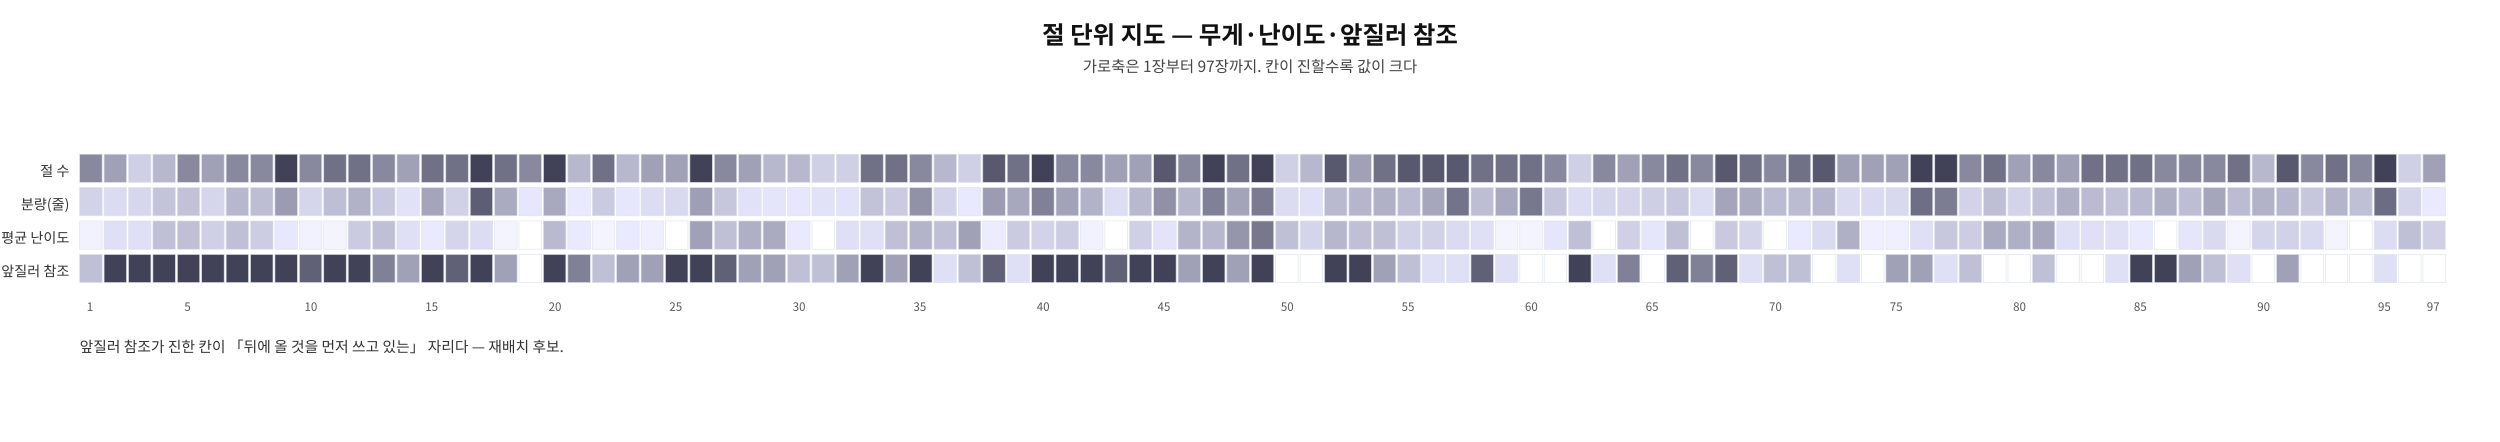
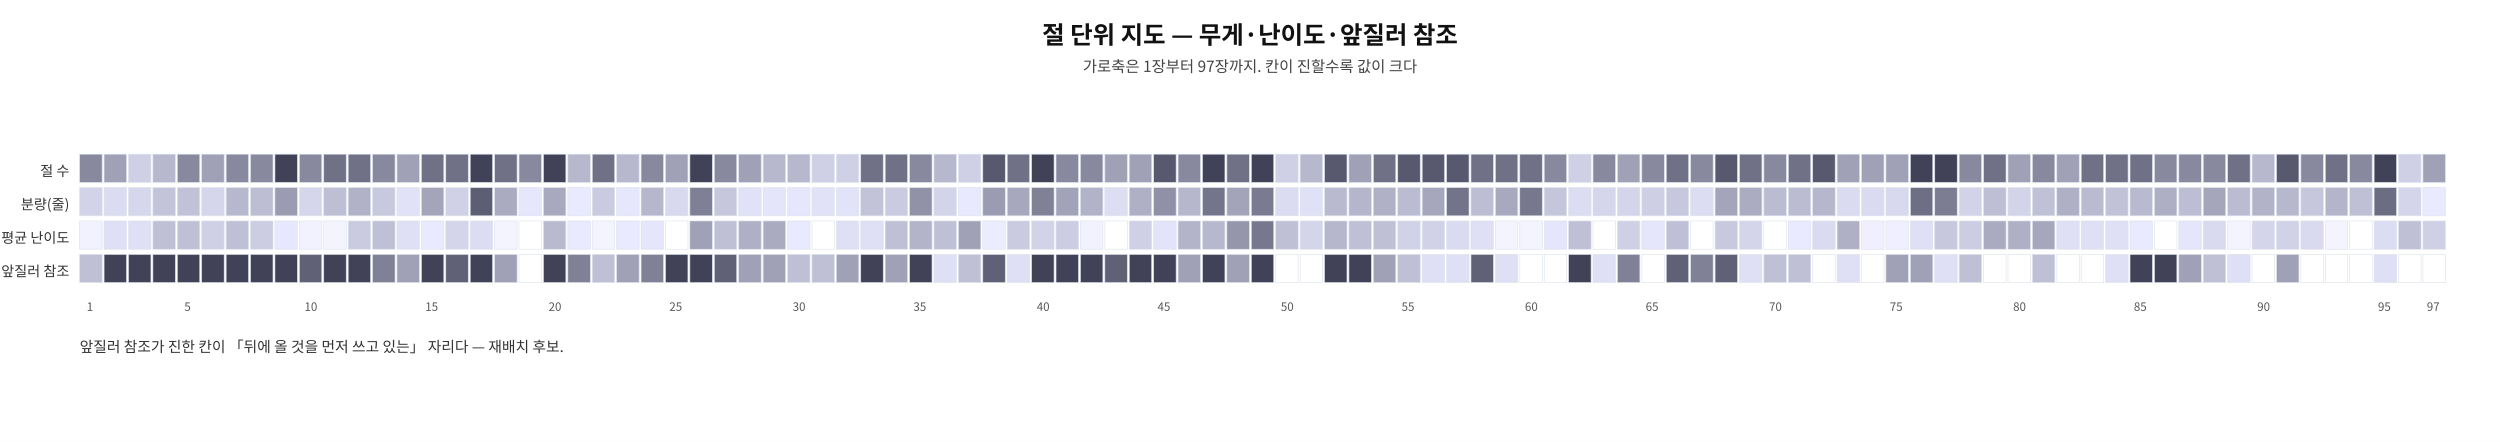
<svg xmlns="http://www.w3.org/2000/svg" viewBox="0 0 1946 344" width="1946" height="344" font-family="Noto Sans CJK KR, Noto Sans, sans-serif">
  <rect width="1946" height="344" fill="#fff" />
  <text x="973.0" y="34" font-size="19" font-weight="bold" text-anchor="middle" fill="#111">절 단위 지도 — 무게·난이도·앞질러 참조</text>
  <text x="973.0" y="56" font-size="12" text-anchor="middle" fill="#444">가로축은 1장부터 97장까지. 칸이 진할수록 값이 크다</text>
  <text x="54" y="137" font-size="11" text-anchor="end" fill="#333">절 수</text>
  <rect x="62" y="120" width="17.5" height="22" fill="rgb(136,136,158)" stroke="#dde3ea" stroke-width="0.5" />
  <rect x="81" y="120" width="17.5" height="22" fill="rgb(160,160,182)" stroke="#dde3ea" stroke-width="0.5" />
  <rect x="100" y="120" width="17.5" height="22" fill="rgb(207,207,229)" stroke="#dde3ea" stroke-width="0.5" />
  <rect x="119" y="120" width="17.5" height="22" fill="rgb(183,183,205)" stroke="#dde3ea" stroke-width="0.5" />
  <rect x="138" y="120" width="17.5" height="22" fill="rgb(136,136,158)" stroke="#dde3ea" stroke-width="0.5" />
  <rect x="157" y="120" width="17.5" height="22" fill="rgb(160,160,182)" stroke="#dde3ea" stroke-width="0.5" />
  <rect x="176" y="120" width="17.5" height="22" fill="rgb(136,136,158)" stroke="#dde3ea" stroke-width="0.5" />
  <rect x="195" y="120" width="17.5" height="22" fill="rgb(136,136,158)" stroke="#dde3ea" stroke-width="0.5" />
  <rect x="214" y="120" width="17.5" height="22" fill="rgb(65,65,87)" stroke="#dde3ea" stroke-width="0.5" />
  <rect x="233" y="120" width="17.5" height="22" fill="rgb(136,136,158)" stroke="#dde3ea" stroke-width="0.5" />
  <rect x="252" y="120" width="17.5" height="22" fill="rgb(112,112,134)" stroke="#dde3ea" stroke-width="0.5" />
  <rect x="271" y="120" width="17.5" height="22" fill="rgb(112,112,134)" stroke="#dde3ea" stroke-width="0.5" />
  <rect x="290" y="120" width="17.5" height="22" fill="rgb(136,136,158)" stroke="#dde3ea" stroke-width="0.5" />
  <rect x="309" y="120" width="17.5" height="22" fill="rgb(160,160,182)" stroke="#dde3ea" stroke-width="0.5" />
  <rect x="328" y="120" width="17.5" height="22" fill="rgb(112,112,134)" stroke="#dde3ea" stroke-width="0.5" />
  <rect x="347" y="120" width="17.5" height="22" fill="rgb(112,112,134)" stroke="#dde3ea" stroke-width="0.5" />
  <rect x="366" y="120" width="17.5" height="22" fill="rgb(65,65,87)" stroke="#dde3ea" stroke-width="0.5" />
  <rect x="385" y="120" width="17.5" height="22" fill="rgb(112,112,134)" stroke="#dde3ea" stroke-width="0.5" />
  <rect x="404" y="120" width="17.5" height="22" fill="rgb(136,136,158)" stroke="#dde3ea" stroke-width="0.5" />
  <rect x="423" y="120" width="17.5" height="22" fill="rgb(65,65,87)" stroke="#dde3ea" stroke-width="0.5" />
  <rect x="442" y="120" width="17.5" height="22" fill="rgb(183,183,205)" stroke="#dde3ea" stroke-width="0.5" />
  <rect x="461" y="120" width="17.5" height="22" fill="rgb(112,112,134)" stroke="#dde3ea" stroke-width="0.5" />
  <rect x="480" y="120" width="17.5" height="22" fill="rgb(183,183,205)" stroke="#dde3ea" stroke-width="0.5" />
-   <rect x="499" y="120" width="17.5" height="22" fill="rgb(160,160,182)" stroke="#dde3ea" stroke-width="0.5" />
+   <rect x="499" y="120" width="17.5" height="22" fill="rgb(136,136,158)" stroke="#dde3ea" stroke-width="0.5" />
  <rect x="518" y="120" width="17.5" height="22" fill="rgb(160,160,182)" stroke="#dde3ea" stroke-width="0.5" />
  <rect x="537" y="120" width="17.5" height="22" fill="rgb(65,65,87)" stroke="#dde3ea" stroke-width="0.5" />
  <rect x="556" y="120" width="17.5" height="22" fill="rgb(136,136,158)" stroke="#dde3ea" stroke-width="0.5" />
  <rect x="575" y="120" width="17.5" height="22" fill="rgb(160,160,182)" stroke="#dde3ea" stroke-width="0.5" />
  <rect x="594" y="120" width="17.5" height="22" fill="rgb(183,183,205)" stroke="#dde3ea" stroke-width="0.5" />
  <rect x="613" y="120" width="17.5" height="22" fill="rgb(183,183,205)" stroke="#dde3ea" stroke-width="0.5" />
  <rect x="632" y="120" width="17.5" height="22" fill="rgb(207,207,229)" stroke="#dde3ea" stroke-width="0.5" />
  <rect x="651" y="120" width="17.5" height="22" fill="rgb(207,207,229)" stroke="#dde3ea" stroke-width="0.5" />
  <rect x="670" y="120" width="17.5" height="22" fill="rgb(112,112,134)" stroke="#dde3ea" stroke-width="0.5" />
  <rect x="689" y="120" width="17.5" height="22" fill="rgb(112,112,134)" stroke="#dde3ea" stroke-width="0.5" />
  <rect x="708" y="120" width="17.5" height="22" fill="rgb(136,136,158)" stroke="#dde3ea" stroke-width="0.5" />
  <rect x="727" y="120" width="17.5" height="22" fill="rgb(183,183,205)" stroke="#dde3ea" stroke-width="0.5" />
  <rect x="746" y="120" width="17.5" height="22" fill="rgb(207,207,229)" stroke="#dde3ea" stroke-width="0.5" />
  <rect x="765" y="120" width="17.5" height="22" fill="rgb(88,88,110)" stroke="#dde3ea" stroke-width="0.5" />
  <rect x="784" y="120" width="17.5" height="22" fill="rgb(112,112,134)" stroke="#dde3ea" stroke-width="0.5" />
  <rect x="803" y="120" width="17.5" height="22" fill="rgb(65,65,87)" stroke="#dde3ea" stroke-width="0.5" />
  <rect x="822" y="120" width="17.5" height="22" fill="rgb(136,136,158)" stroke="#dde3ea" stroke-width="0.5" />
  <rect x="841" y="120" width="17.5" height="22" fill="rgb(136,136,158)" stroke="#dde3ea" stroke-width="0.5" />
  <rect x="860" y="120" width="17.5" height="22" fill="rgb(160,160,182)" stroke="#dde3ea" stroke-width="0.5" />
  <rect x="879" y="120" width="17.5" height="22" fill="rgb(160,160,182)" stroke="#dde3ea" stroke-width="0.5" />
  <rect x="898" y="120" width="17.5" height="22" fill="rgb(88,88,110)" stroke="#dde3ea" stroke-width="0.5" />
  <rect x="917" y="120" width="17.5" height="22" fill="rgb(136,136,158)" stroke="#dde3ea" stroke-width="0.5" />
  <rect x="936" y="120" width="17.5" height="22" fill="rgb(65,65,87)" stroke="#dde3ea" stroke-width="0.5" />
  <rect x="955" y="120" width="17.5" height="22" fill="rgb(112,112,134)" stroke="#dde3ea" stroke-width="0.5" />
  <rect x="974" y="120" width="17.5" height="22" fill="rgb(65,65,87)" stroke="#dde3ea" stroke-width="0.5" />
  <rect x="993" y="120" width="17.5" height="22" fill="rgb(207,207,229)" stroke="#dde3ea" stroke-width="0.5" />
  <rect x="1012" y="120" width="17.5" height="22" fill="rgb(183,183,205)" stroke="#dde3ea" stroke-width="0.5" />
  <rect x="1031" y="120" width="17.5" height="22" fill="rgb(88,88,110)" stroke="#dde3ea" stroke-width="0.5" />
  <rect x="1050" y="120" width="17.5" height="22" fill="rgb(160,160,182)" stroke="#dde3ea" stroke-width="0.5" />
  <rect x="1069" y="120" width="17.5" height="22" fill="rgb(112,112,134)" stroke="#dde3ea" stroke-width="0.5" />
  <rect x="1088" y="120" width="17.5" height="22" fill="rgb(88,88,110)" stroke="#dde3ea" stroke-width="0.5" />
  <rect x="1107" y="120" width="17.5" height="22" fill="rgb(88,88,110)" stroke="#dde3ea" stroke-width="0.5" />
  <rect x="1126" y="120" width="17.5" height="22" fill="rgb(88,88,110)" stroke="#dde3ea" stroke-width="0.5" />
  <rect x="1145" y="120" width="17.5" height="22" fill="rgb(112,112,134)" stroke="#dde3ea" stroke-width="0.5" />
  <rect x="1164" y="120" width="17.5" height="22" fill="rgb(112,112,134)" stroke="#dde3ea" stroke-width="0.5" />
  <rect x="1183" y="120" width="17.5" height="22" fill="rgb(112,112,134)" stroke="#dde3ea" stroke-width="0.5" />
  <rect x="1202" y="120" width="17.5" height="22" fill="rgb(136,136,158)" stroke="#dde3ea" stroke-width="0.5" />
  <rect x="1221" y="120" width="17.5" height="22" fill="rgb(207,207,229)" stroke="#dde3ea" stroke-width="0.5" />
  <rect x="1240" y="120" width="17.5" height="22" fill="rgb(136,136,158)" stroke="#dde3ea" stroke-width="0.5" />
  <rect x="1259" y="120" width="17.5" height="22" fill="rgb(160,160,182)" stroke="#dde3ea" stroke-width="0.5" />
  <rect x="1278" y="120" width="17.5" height="22" fill="rgb(136,136,158)" stroke="#dde3ea" stroke-width="0.5" />
  <rect x="1297" y="120" width="17.5" height="22" fill="rgb(112,112,134)" stroke="#dde3ea" stroke-width="0.5" />
  <rect x="1316" y="120" width="17.5" height="22" fill="rgb(136,136,158)" stroke="#dde3ea" stroke-width="0.5" />
  <rect x="1335" y="120" width="17.5" height="22" fill="rgb(88,88,110)" stroke="#dde3ea" stroke-width="0.5" />
  <rect x="1354" y="120" width="17.5" height="22" fill="rgb(112,112,134)" stroke="#dde3ea" stroke-width="0.5" />
  <rect x="1373" y="120" width="17.5" height="22" fill="rgb(136,136,158)" stroke="#dde3ea" stroke-width="0.5" />
  <rect x="1392" y="120" width="17.5" height="22" fill="rgb(112,112,134)" stroke="#dde3ea" stroke-width="0.5" />
  <rect x="1411" y="120" width="17.5" height="22" fill="rgb(88,88,110)" stroke="#dde3ea" stroke-width="0.5" />
  <rect x="1430" y="120" width="17.5" height="22" fill="rgb(160,160,182)" stroke="#dde3ea" stroke-width="0.5" />
  <rect x="1449" y="120" width="17.5" height="22" fill="rgb(160,160,182)" stroke="#dde3ea" stroke-width="0.5" />
  <rect x="1468" y="120" width="17.5" height="22" fill="rgb(160,160,182)" stroke="#dde3ea" stroke-width="0.5" />
  <rect x="1487" y="120" width="17.5" height="22" fill="rgb(65,65,87)" stroke="#dde3ea" stroke-width="0.5" />
  <rect x="1506" y="120" width="17.5" height="22" fill="rgb(65,65,87)" stroke="#dde3ea" stroke-width="0.5" />
  <rect x="1525" y="120" width="17.5" height="22" fill="rgb(136,136,158)" stroke="#dde3ea" stroke-width="0.5" />
  <rect x="1544" y="120" width="17.5" height="22" fill="rgb(112,112,134)" stroke="#dde3ea" stroke-width="0.5" />
  <rect x="1563" y="120" width="17.5" height="22" fill="rgb(160,160,182)" stroke="#dde3ea" stroke-width="0.5" />
  <rect x="1582" y="120" width="17.5" height="22" fill="rgb(136,136,158)" stroke="#dde3ea" stroke-width="0.5" />
  <rect x="1601" y="120" width="17.5" height="22" fill="rgb(160,160,182)" stroke="#dde3ea" stroke-width="0.5" />
  <rect x="1620" y="120" width="17.5" height="22" fill="rgb(112,112,134)" stroke="#dde3ea" stroke-width="0.5" />
  <rect x="1639" y="120" width="17.5" height="22" fill="rgb(112,112,134)" stroke="#dde3ea" stroke-width="0.5" />
  <rect x="1658" y="120" width="17.5" height="22" fill="rgb(112,112,134)" stroke="#dde3ea" stroke-width="0.5" />
  <rect x="1677" y="120" width="17.5" height="22" fill="rgb(136,136,158)" stroke="#dde3ea" stroke-width="0.5" />
  <rect x="1696" y="120" width="17.5" height="22" fill="rgb(136,136,158)" stroke="#dde3ea" stroke-width="0.5" />
  <rect x="1715" y="120" width="17.5" height="22" fill="rgb(136,136,158)" stroke="#dde3ea" stroke-width="0.5" />
  <rect x="1734" y="120" width="17.5" height="22" fill="rgb(112,112,134)" stroke="#dde3ea" stroke-width="0.5" />
  <rect x="1753" y="120" width="17.5" height="22" fill="rgb(183,183,205)" stroke="#dde3ea" stroke-width="0.5" />
  <rect x="1772" y="120" width="17.5" height="22" fill="rgb(88,88,110)" stroke="#dde3ea" stroke-width="0.5" />
  <rect x="1791" y="120" width="17.5" height="22" fill="rgb(136,136,158)" stroke="#dde3ea" stroke-width="0.5" />
  <rect x="1810" y="120" width="17.5" height="22" fill="rgb(112,112,134)" stroke="#dde3ea" stroke-width="0.5" />
  <rect x="1829" y="120" width="17.5" height="22" fill="rgb(136,136,158)" stroke="#dde3ea" stroke-width="0.5" />
  <rect x="1848" y="120" width="17.5" height="22" fill="rgb(65,65,87)" stroke="#dde3ea" stroke-width="0.5" />
  <rect x="1867" y="120" width="17.5" height="22" fill="rgb(207,207,229)" stroke="#dde3ea" stroke-width="0.5" />
  <rect x="1886" y="120" width="17.5" height="22" fill="rgb(160,160,182)" stroke="#dde3ea" stroke-width="0.5" />
  <text x="54" y="163" font-size="11" text-anchor="end" fill="#333">분량(줄)</text>
  <rect x="62" y="146" width="17.5" height="22" fill="rgb(210,210,232)" stroke="#dde3ea" stroke-width="0.5" />
  <rect x="81" y="146" width="17.5" height="22" fill="rgb(219,219,241)" stroke="#dde3ea" stroke-width="0.5" />
  <rect x="100" y="146" width="17.5" height="22" fill="rgb(214,214,236)" stroke="#dde3ea" stroke-width="0.5" />
  <rect x="119" y="146" width="17.5" height="22" fill="rgb(195,195,217)" stroke="#dde3ea" stroke-width="0.5" />
  <rect x="138" y="146" width="17.5" height="22" fill="rgb(193,193,215)" stroke="#dde3ea" stroke-width="0.5" />
  <rect x="157" y="146" width="17.5" height="22" fill="rgb(213,213,235)" stroke="#dde3ea" stroke-width="0.5" />
  <rect x="176" y="146" width="17.5" height="22" fill="rgb(183,183,205)" stroke="#dde3ea" stroke-width="0.5" />
  <rect x="195" y="146" width="17.5" height="22" fill="rgb(189,189,211)" stroke="#dde3ea" stroke-width="0.5" />
  <rect x="214" y="146" width="17.5" height="22" fill="rgb(155,155,177)" stroke="#dde3ea" stroke-width="0.5" />
  <rect x="233" y="146" width="17.5" height="22" fill="rgb(213,213,235)" stroke="#dde3ea" stroke-width="0.5" />
  <rect x="252" y="146" width="17.5" height="22" fill="rgb(190,190,212)" stroke="#dde3ea" stroke-width="0.5" />
  <rect x="271" y="146" width="17.5" height="22" fill="rgb(177,177,199)" stroke="#dde3ea" stroke-width="0.5" />
  <rect x="290" y="146" width="17.5" height="22" fill="rgb(200,200,222)" stroke="#dde3ea" stroke-width="0.5" />
  <rect x="309" y="146" width="17.5" height="22" fill="rgb(225,225,247)" stroke="#dde3ea" stroke-width="0.5" />
  <rect x="328" y="146" width="17.5" height="22" fill="rgb(164,164,186)" stroke="#dde3ea" stroke-width="0.5" />
  <rect x="347" y="146" width="17.5" height="22" fill="rgb(208,208,230)" stroke="#dde3ea" stroke-width="0.5" />
  <rect x="366" y="146" width="17.5" height="22" fill="rgb(93,93,115)" stroke="#dde3ea" stroke-width="0.5" />
  <rect x="385" y="146" width="17.5" height="22" fill="rgb(170,170,192)" stroke="#dde3ea" stroke-width="0.5" />
  <rect x="404" y="146" width="17.5" height="22" fill="rgb(230,230,252)" stroke="#dde3ea" stroke-width="0.5" />
  <rect x="423" y="146" width="17.5" height="22" fill="rgb(168,168,190)" stroke="#dde3ea" stroke-width="0.5" />
  <rect x="442" y="146" width="17.5" height="22" fill="rgb(233,233,255)" stroke="#dde3ea" stroke-width="0.5" />
  <rect x="461" y="146" width="17.5" height="22" fill="rgb(202,202,224)" stroke="#dde3ea" stroke-width="0.5" />
  <rect x="480" y="146" width="17.5" height="22" fill="rgb(230,230,252)" stroke="#dde3ea" stroke-width="0.5" />
-   <rect x="499" y="146" width="17.5" height="22" fill="rgb(220,220,242)" stroke="#dde3ea" stroke-width="0.5" />
+   <rect x="499" y="146" width="17.5" height="22" fill="rgb(182,182,204)" stroke="#dde3ea" stroke-width="0.5" />
  <rect x="518" y="146" width="17.5" height="22" fill="rgb(216,216,238)" stroke="#dde3ea" stroke-width="0.5" />
-   <rect x="537" y="146" width="17.5" height="22" fill="rgb(158,158,180)" stroke="#dde3ea" stroke-width="0.5" />
+   <rect x="537" y="146" width="17.5" height="22" fill="rgb(127,127,149)" stroke="#dde3ea" stroke-width="0.5" />
  <rect x="556" y="146" width="17.5" height="22" fill="rgb(198,198,220)" stroke="#dde3ea" stroke-width="0.5" />
  <rect x="575" y="146" width="17.5" height="22" fill="rgb(225,225,247)" stroke="#dde3ea" stroke-width="0.5" />
  <rect x="594" y="146" width="17.5" height="22" fill="rgb(228,228,250)" stroke="#dde3ea" stroke-width="0.5" />
  <rect x="613" y="146" width="17.5" height="22" fill="rgb(230,230,252)" stroke="#dde3ea" stroke-width="0.5" />
  <rect x="632" y="146" width="17.5" height="22" fill="rgb(225,225,247)" stroke="#dde3ea" stroke-width="0.5" />
  <rect x="651" y="146" width="17.5" height="22" fill="rgb(226,226,248)" stroke="#dde3ea" stroke-width="0.5" />
  <rect x="670" y="146" width="17.5" height="22" fill="rgb(194,194,216)" stroke="#dde3ea" stroke-width="0.5" />
  <rect x="689" y="146" width="17.5" height="22" fill="rgb(202,202,224)" stroke="#dde3ea" stroke-width="0.5" />
  <rect x="708" y="146" width="17.5" height="22" fill="rgb(145,145,167)" stroke="#dde3ea" stroke-width="0.5" />
  <rect x="727" y="146" width="17.5" height="22" fill="rgb(211,211,233)" stroke="#dde3ea" stroke-width="0.5" />
  <rect x="746" y="146" width="17.5" height="22" fill="rgb(232,232,254)" stroke="#dde3ea" stroke-width="0.5" />
  <rect x="765" y="146" width="17.5" height="22" fill="rgb(155,155,177)" stroke="#dde3ea" stroke-width="0.5" />
  <rect x="784" y="146" width="17.5" height="22" fill="rgb(167,167,189)" stroke="#dde3ea" stroke-width="0.5" />
  <rect x="803" y="146" width="17.5" height="22" fill="rgb(128,128,150)" stroke="#dde3ea" stroke-width="0.5" />
  <rect x="822" y="146" width="17.5" height="22" fill="rgb(162,162,184)" stroke="#dde3ea" stroke-width="0.5" />
  <rect x="841" y="146" width="17.5" height="22" fill="rgb(178,178,200)" stroke="#dde3ea" stroke-width="0.5" />
  <rect x="860" y="146" width="17.5" height="22" fill="rgb(221,221,243)" stroke="#dde3ea" stroke-width="0.5" />
-   <rect x="879" y="146" width="17.5" height="22" fill="rgb(184,184,206)" stroke="#dde3ea" stroke-width="0.5" />
+   <rect x="879" y="146" width="17.5" height="22" fill="rgb(175,175,197)" stroke="#dde3ea" stroke-width="0.5" />
  <rect x="898" y="146" width="17.5" height="22" fill="rgb(144,144,166)" stroke="#dde3ea" stroke-width="0.5" />
  <rect x="917" y="146" width="17.5" height="22" fill="rgb(182,182,204)" stroke="#dde3ea" stroke-width="0.5" />
-   <rect x="936" y="146" width="17.5" height="22" fill="rgb(128,128,150)" stroke="#dde3ea" stroke-width="0.5" />
+   <rect x="936" y="146" width="17.5" height="22" fill="rgb(116,116,138)" stroke="#dde3ea" stroke-width="0.5" />
  <rect x="955" y="146" width="17.5" height="22" fill="rgb(163,163,185)" stroke="#dde3ea" stroke-width="0.5" />
  <rect x="974" y="146" width="17.5" height="22" fill="rgb(122,122,144)" stroke="#dde3ea" stroke-width="0.5" />
  <rect x="993" y="146" width="17.5" height="22" fill="rgb(219,219,241)" stroke="#dde3ea" stroke-width="0.5" />
  <rect x="1012" y="146" width="17.5" height="22" fill="rgb(224,224,246)" stroke="#dde3ea" stroke-width="0.5" />
  <rect x="1031" y="146" width="17.5" height="22" fill="rgb(185,185,207)" stroke="#dde3ea" stroke-width="0.5" />
  <rect x="1050" y="146" width="17.5" height="22" fill="rgb(181,181,203)" stroke="#dde3ea" stroke-width="0.5" />
  <rect x="1069" y="146" width="17.5" height="22" fill="rgb(176,176,198)" stroke="#dde3ea" stroke-width="0.5" />
  <rect x="1088" y="146" width="17.5" height="22" fill="rgb(187,187,209)" stroke="#dde3ea" stroke-width="0.5" />
  <rect x="1107" y="146" width="17.5" height="22" fill="rgb(166,166,188)" stroke="#dde3ea" stroke-width="0.5" />
  <rect x="1126" y="146" width="17.5" height="22" fill="rgb(115,115,137)" stroke="#dde3ea" stroke-width="0.5" />
  <rect x="1145" y="146" width="17.5" height="22" fill="rgb(189,189,211)" stroke="#dde3ea" stroke-width="0.5" />
  <rect x="1164" y="146" width="17.5" height="22" fill="rgb(168,168,190)" stroke="#dde3ea" stroke-width="0.5" />
  <rect x="1183" y="146" width="17.5" height="22" fill="rgb(119,119,141)" stroke="#dde3ea" stroke-width="0.5" />
  <rect x="1202" y="146" width="17.5" height="22" fill="rgb(197,197,219)" stroke="#dde3ea" stroke-width="0.5" />
  <rect x="1221" y="146" width="17.5" height="22" fill="rgb(220,220,242)" stroke="#dde3ea" stroke-width="0.5" />
  <rect x="1240" y="146" width="17.5" height="22" fill="rgb(213,213,235)" stroke="#dde3ea" stroke-width="0.5" />
  <rect x="1259" y="146" width="17.5" height="22" fill="rgb(212,212,234)" stroke="#dde3ea" stroke-width="0.5" />
  <rect x="1278" y="146" width="17.5" height="22" fill="rgb(206,206,228)" stroke="#dde3ea" stroke-width="0.5" />
  <rect x="1297" y="146" width="17.5" height="22" fill="rgb(199,199,221)" stroke="#dde3ea" stroke-width="0.5" />
  <rect x="1316" y="146" width="17.5" height="22" fill="rgb(220,220,242)" stroke="#dde3ea" stroke-width="0.5" />
  <rect x="1335" y="146" width="17.5" height="22" fill="rgb(164,164,186)" stroke="#dde3ea" stroke-width="0.5" />
  <rect x="1354" y="146" width="17.5" height="22" fill="rgb(171,171,193)" stroke="#dde3ea" stroke-width="0.5" />
  <rect x="1373" y="146" width="17.5" height="22" fill="rgb(187,187,209)" stroke="#dde3ea" stroke-width="0.5" />
  <rect x="1392" y="146" width="17.5" height="22" fill="rgb(187,187,209)" stroke="#dde3ea" stroke-width="0.5" />
  <rect x="1411" y="146" width="17.5" height="22" fill="rgb(182,182,204)" stroke="#dde3ea" stroke-width="0.5" />
  <rect x="1430" y="146" width="17.5" height="22" fill="rgb(218,218,240)" stroke="#dde3ea" stroke-width="0.5" />
  <rect x="1449" y="146" width="17.5" height="22" fill="rgb(218,218,240)" stroke="#dde3ea" stroke-width="0.5" />
  <rect x="1468" y="146" width="17.5" height="22" fill="rgb(216,216,238)" stroke="#dde3ea" stroke-width="0.5" />
  <rect x="1487" y="146" width="17.5" height="22" fill="rgb(110,110,132)" stroke="#dde3ea" stroke-width="0.5" />
  <rect x="1506" y="146" width="17.5" height="22" fill="rgb(124,124,146)" stroke="#dde3ea" stroke-width="0.5" />
  <rect x="1525" y="146" width="17.5" height="22" fill="rgb(210,210,232)" stroke="#dde3ea" stroke-width="0.5" />
  <rect x="1544" y="146" width="17.5" height="22" fill="rgb(190,190,212)" stroke="#dde3ea" stroke-width="0.5" />
  <rect x="1563" y="146" width="17.5" height="22" fill="rgb(211,211,233)" stroke="#dde3ea" stroke-width="0.5" />
  <rect x="1582" y="146" width="17.5" height="22" fill="rgb(192,192,214)" stroke="#dde3ea" stroke-width="0.5" />
  <rect x="1601" y="146" width="17.5" height="22" fill="rgb(175,175,197)" stroke="#dde3ea" stroke-width="0.5" />
  <rect x="1620" y="146" width="17.5" height="22" fill="rgb(186,186,208)" stroke="#dde3ea" stroke-width="0.5" />
  <rect x="1639" y="146" width="17.5" height="22" fill="rgb(193,193,215)" stroke="#dde3ea" stroke-width="0.5" />
  <rect x="1658" y="146" width="17.5" height="22" fill="rgb(185,185,207)" stroke="#dde3ea" stroke-width="0.5" />
  <rect x="1677" y="146" width="17.5" height="22" fill="rgb(174,174,196)" stroke="#dde3ea" stroke-width="0.5" />
  <rect x="1696" y="146" width="17.5" height="22" fill="rgb(189,189,211)" stroke="#dde3ea" stroke-width="0.5" />
  <rect x="1715" y="146" width="17.5" height="22" fill="rgb(165,165,187)" stroke="#dde3ea" stroke-width="0.5" />
  <rect x="1734" y="146" width="17.5" height="22" fill="rgb(187,187,209)" stroke="#dde3ea" stroke-width="0.5" />
  <rect x="1753" y="146" width="17.5" height="22" fill="rgb(178,178,200)" stroke="#dde3ea" stroke-width="0.5" />
  <rect x="1772" y="146" width="17.5" height="22" fill="rgb(183,183,205)" stroke="#dde3ea" stroke-width="0.5" />
  <rect x="1791" y="146" width="17.5" height="22" fill="rgb(198,198,220)" stroke="#dde3ea" stroke-width="0.5" />
  <rect x="1810" y="146" width="17.5" height="22" fill="rgb(180,180,202)" stroke="#dde3ea" stroke-width="0.5" />
  <rect x="1829" y="146" width="17.5" height="22" fill="rgb(191,191,213)" stroke="#dde3ea" stroke-width="0.5" />
  <rect x="1848" y="146" width="17.5" height="22" fill="rgb(108,108,130)" stroke="#dde3ea" stroke-width="0.5" />
  <rect x="1867" y="146" width="17.5" height="22" fill="rgb(212,212,234)" stroke="#dde3ea" stroke-width="0.5" />
  <rect x="1886" y="146" width="17.5" height="22" fill="rgb(233,233,255)" stroke="#dde3ea" stroke-width="0.5" />
  <text x="54" y="189" font-size="11" text-anchor="end" fill="#333">평균 난이도</text>
  <rect x="62" y="172" width="17.5" height="22" fill="rgb(242,242,255)" stroke="#dde3ea" stroke-width="0.5" />
  <rect x="81" y="172" width="17.5" height="22" fill="rgb(223,223,245)" stroke="#dde3ea" stroke-width="0.5" />
  <rect x="100" y="172" width="17.5" height="22" fill="rgb(223,223,245)" stroke="#dde3ea" stroke-width="0.5" />
  <rect x="119" y="172" width="17.5" height="22" fill="rgb(191,191,213)" stroke="#dde3ea" stroke-width="0.5" />
  <rect x="138" y="172" width="17.5" height="22" fill="rgb(191,191,213)" stroke="#dde3ea" stroke-width="0.5" />
  <rect x="157" y="172" width="17.5" height="22" fill="rgb(207,207,229)" stroke="#dde3ea" stroke-width="0.5" />
  <rect x="176" y="172" width="17.5" height="22" fill="rgb(191,191,213)" stroke="#dde3ea" stroke-width="0.5" />
  <rect x="195" y="172" width="17.5" height="22" fill="rgb(204,204,226)" stroke="#dde3ea" stroke-width="0.5" />
  <rect x="214" y="172" width="17.5" height="22" fill="rgb(231,231,253)" stroke="#dde3ea" stroke-width="0.5" />
  <rect x="233" y="172" width="17.5" height="22" fill="rgb(242,242,255)" stroke="#dde3ea" stroke-width="0.5" />
  <rect x="252" y="172" width="17.5" height="22" fill="rgb(244,244,255)" stroke="#dde3ea" stroke-width="0.5" />
  <rect x="271" y="172" width="17.5" height="22" fill="rgb(202,202,224)" stroke="#dde3ea" stroke-width="0.5" />
  <rect x="290" y="172" width="17.5" height="22" fill="rgb(191,191,213)" stroke="#dde3ea" stroke-width="0.5" />
  <rect x="309" y="172" width="17.5" height="22" fill="rgb(223,223,245)" stroke="#dde3ea" stroke-width="0.5" />
  <rect x="328" y="172" width="17.5" height="22" fill="rgb(233,233,255)" stroke="#dde3ea" stroke-width="0.5" />
  <rect x="347" y="172" width="17.5" height="22" fill="rgb(212,212,234)" stroke="#dde3ea" stroke-width="0.5" />
  <rect x="366" y="172" width="17.5" height="22" fill="rgb(220,220,242)" stroke="#dde3ea" stroke-width="0.5" />
  <rect x="385" y="172" width="17.5" height="22" fill="rgb(244,244,255)" stroke="#dde3ea" stroke-width="0.5" />
  <rect x="404" y="172" width="17.5" height="22" fill="rgb(255,255,255)" stroke="#dde3ea" stroke-width="0.5" />
  <rect x="423" y="172" width="17.5" height="22" fill="rgb(185,185,207)" stroke="#dde3ea" stroke-width="0.5" />
  <rect x="442" y="172" width="17.5" height="22" fill="rgb(233,233,255)" stroke="#dde3ea" stroke-width="0.5" />
  <rect x="461" y="172" width="17.5" height="22" fill="rgb(244,244,255)" stroke="#dde3ea" stroke-width="0.5" />
  <rect x="480" y="172" width="17.5" height="22" fill="rgb(233,233,255)" stroke="#dde3ea" stroke-width="0.5" />
-   <rect x="499" y="172" width="17.5" height="22" fill="rgb(239,239,255)" stroke="#dde3ea" stroke-width="0.5" />
+   <rect x="499" y="172" width="17.5" height="22" fill="rgb(229,229,251)" stroke="#dde3ea" stroke-width="0.5" />
  <rect x="518" y="172" width="17.5" height="22" fill="rgb(255,255,255)" stroke="#dde3ea" stroke-width="0.5" />
  <rect x="537" y="172" width="17.5" height="22" fill="rgb(160,160,182)" stroke="#dde3ea" stroke-width="0.5" />
  <rect x="556" y="172" width="17.5" height="22" fill="rgb(191,191,213)" stroke="#dde3ea" stroke-width="0.5" />
  <rect x="575" y="172" width="17.5" height="22" fill="rgb(175,175,197)" stroke="#dde3ea" stroke-width="0.5" />
  <rect x="594" y="172" width="17.5" height="22" fill="rgb(170,170,192)" stroke="#dde3ea" stroke-width="0.5" />
  <rect x="613" y="172" width="17.5" height="22" fill="rgb(233,233,255)" stroke="#dde3ea" stroke-width="0.5" />
  <rect x="632" y="172" width="17.5" height="22" fill="rgb(255,255,255)" stroke="#dde3ea" stroke-width="0.5" />
  <rect x="651" y="172" width="17.5" height="22" fill="rgb(223,223,245)" stroke="#dde3ea" stroke-width="0.5" />
  <rect x="670" y="172" width="17.5" height="22" fill="rgb(223,223,245)" stroke="#dde3ea" stroke-width="0.5" />
  <rect x="689" y="172" width="17.5" height="22" fill="rgb(191,191,213)" stroke="#dde3ea" stroke-width="0.5" />
  <rect x="708" y="172" width="17.5" height="22" fill="rgb(179,179,201)" stroke="#dde3ea" stroke-width="0.5" />
  <rect x="727" y="172" width="17.5" height="22" fill="rgb(191,191,213)" stroke="#dde3ea" stroke-width="0.5" />
  <rect x="746" y="172" width="17.5" height="22" fill="rgb(160,160,182)" stroke="#dde3ea" stroke-width="0.5" />
  <rect x="765" y="172" width="17.5" height="22" fill="rgb(236,236,255)" stroke="#dde3ea" stroke-width="0.5" />
  <rect x="784" y="172" width="17.5" height="22" fill="rgb(202,202,224)" stroke="#dde3ea" stroke-width="0.5" />
  <rect x="803" y="172" width="17.5" height="22" fill="rgb(210,210,232)" stroke="#dde3ea" stroke-width="0.5" />
  <rect x="822" y="172" width="17.5" height="22" fill="rgb(204,204,226)" stroke="#dde3ea" stroke-width="0.5" />
  <rect x="841" y="172" width="17.5" height="22" fill="rgb(242,242,255)" stroke="#dde3ea" stroke-width="0.5" />
  <rect x="860" y="172" width="17.5" height="22" fill="rgb(255,255,255)" stroke="#dde3ea" stroke-width="0.5" />
  <rect x="879" y="172" width="17.5" height="22" fill="rgb(207,207,229)" stroke="#dde3ea" stroke-width="0.5" />
  <rect x="898" y="172" width="17.5" height="22" fill="rgb(227,227,249)" stroke="#dde3ea" stroke-width="0.5" />
  <rect x="917" y="172" width="17.5" height="22" fill="rgb(179,179,201)" stroke="#dde3ea" stroke-width="0.5" />
  <rect x="936" y="172" width="17.5" height="22" fill="rgb(183,183,205)" stroke="#dde3ea" stroke-width="0.5" />
  <rect x="955" y="172" width="17.5" height="22" fill="rgb(149,149,171)" stroke="#dde3ea" stroke-width="0.5" />
  <rect x="974" y="172" width="17.5" height="22" fill="rgb(119,119,141)" stroke="#dde3ea" stroke-width="0.5" />
  <rect x="993" y="172" width="17.5" height="22" fill="rgb(191,191,213)" stroke="#dde3ea" stroke-width="0.5" />
  <rect x="1012" y="172" width="17.5" height="22" fill="rgb(212,212,234)" stroke="#dde3ea" stroke-width="0.5" />
  <rect x="1031" y="172" width="17.5" height="22" fill="rgb(182,182,204)" stroke="#dde3ea" stroke-width="0.5" />
  <rect x="1050" y="172" width="17.5" height="22" fill="rgb(191,191,213)" stroke="#dde3ea" stroke-width="0.5" />
  <rect x="1069" y="172" width="17.5" height="22" fill="rgb(191,191,213)" stroke="#dde3ea" stroke-width="0.5" />
  <rect x="1088" y="172" width="17.5" height="22" fill="rgb(209,209,231)" stroke="#dde3ea" stroke-width="0.5" />
  <rect x="1107" y="172" width="17.5" height="22" fill="rgb(209,209,231)" stroke="#dde3ea" stroke-width="0.5" />
  <rect x="1126" y="172" width="17.5" height="22" fill="rgb(218,218,240)" stroke="#dde3ea" stroke-width="0.5" />
  <rect x="1145" y="172" width="17.5" height="22" fill="rgb(223,223,245)" stroke="#dde3ea" stroke-width="0.5" />
  <rect x="1164" y="172" width="17.5" height="22" fill="rgb(244,244,255)" stroke="#dde3ea" stroke-width="0.5" />
  <rect x="1183" y="172" width="17.5" height="22" fill="rgb(244,244,255)" stroke="#dde3ea" stroke-width="0.5" />
  <rect x="1202" y="172" width="17.5" height="22" fill="rgb(229,229,251)" stroke="#dde3ea" stroke-width="0.5" />
  <rect x="1221" y="172" width="17.5" height="22" fill="rgb(191,191,213)" stroke="#dde3ea" stroke-width="0.5" />
  <rect x="1240" y="172" width="17.5" height="22" fill="rgb(255,255,255)" stroke="#dde3ea" stroke-width="0.5" />
  <rect x="1259" y="172" width="17.5" height="22" fill="rgb(207,207,229)" stroke="#dde3ea" stroke-width="0.5" />
  <rect x="1278" y="172" width="17.5" height="22" fill="rgb(229,229,251)" stroke="#dde3ea" stroke-width="0.5" />
  <rect x="1297" y="172" width="17.5" height="22" fill="rgb(191,191,213)" stroke="#dde3ea" stroke-width="0.5" />
  <rect x="1316" y="172" width="17.5" height="22" fill="rgb(255,255,255)" stroke="#dde3ea" stroke-width="0.5" />
  <rect x="1335" y="172" width="17.5" height="22" fill="rgb(200,200,222)" stroke="#dde3ea" stroke-width="0.5" />
  <rect x="1354" y="172" width="17.5" height="22" fill="rgb(212,212,234)" stroke="#dde3ea" stroke-width="0.5" />
  <rect x="1373" y="172" width="17.5" height="22" fill="rgb(255,255,255)" stroke="#dde3ea" stroke-width="0.5" />
  <rect x="1392" y="172" width="17.5" height="22" fill="rgb(233,233,255)" stroke="#dde3ea" stroke-width="0.5" />
  <rect x="1411" y="172" width="17.5" height="22" fill="rgb(218,218,240)" stroke="#dde3ea" stroke-width="0.5" />
  <rect x="1430" y="172" width="17.5" height="22" fill="rgb(175,175,197)" stroke="#dde3ea" stroke-width="0.5" />
  <rect x="1449" y="172" width="17.5" height="22" fill="rgb(239,239,255)" stroke="#dde3ea" stroke-width="0.5" />
  <rect x="1468" y="172" width="17.5" height="22" fill="rgb(239,239,255)" stroke="#dde3ea" stroke-width="0.5" />
  <rect x="1487" y="172" width="17.5" height="22" fill="rgb(223,223,245)" stroke="#dde3ea" stroke-width="0.5" />
  <rect x="1506" y="172" width="17.5" height="22" fill="rgb(199,199,221)" stroke="#dde3ea" stroke-width="0.5" />
  <rect x="1525" y="172" width="17.5" height="22" fill="rgb(204,204,226)" stroke="#dde3ea" stroke-width="0.5" />
  <rect x="1544" y="172" width="17.5" height="22" fill="rgb(170,170,192)" stroke="#dde3ea" stroke-width="0.5" />
  <rect x="1563" y="172" width="17.5" height="22" fill="rgb(175,175,197)" stroke="#dde3ea" stroke-width="0.5" />
  <rect x="1582" y="172" width="17.5" height="22" fill="rgb(166,166,188)" stroke="#dde3ea" stroke-width="0.5" />
  <rect x="1601" y="172" width="17.5" height="22" fill="rgb(223,223,245)" stroke="#dde3ea" stroke-width="0.5" />
  <rect x="1620" y="172" width="17.5" height="22" fill="rgb(223,223,245)" stroke="#dde3ea" stroke-width="0.5" />
  <rect x="1639" y="172" width="17.5" height="22" fill="rgb(223,223,245)" stroke="#dde3ea" stroke-width="0.5" />
  <rect x="1658" y="172" width="17.5" height="22" fill="rgb(233,233,255)" stroke="#dde3ea" stroke-width="0.5" />
  <rect x="1677" y="172" width="17.5" height="22" fill="rgb(255,255,255)" stroke="#dde3ea" stroke-width="0.5" />
  <rect x="1696" y="172" width="17.5" height="22" fill="rgb(229,229,251)" stroke="#dde3ea" stroke-width="0.5" />
  <rect x="1715" y="172" width="17.5" height="22" fill="rgb(217,217,239)" stroke="#dde3ea" stroke-width="0.5" />
  <rect x="1734" y="172" width="17.5" height="22" fill="rgb(244,244,255)" stroke="#dde3ea" stroke-width="0.5" />
  <rect x="1753" y="172" width="17.5" height="22" fill="rgb(212,212,234)" stroke="#dde3ea" stroke-width="0.5" />
  <rect x="1772" y="172" width="17.5" height="22" fill="rgb(209,209,231)" stroke="#dde3ea" stroke-width="0.5" />
  <rect x="1791" y="172" width="17.5" height="22" fill="rgb(217,217,239)" stroke="#dde3ea" stroke-width="0.5" />
  <rect x="1810" y="172" width="17.5" height="22" fill="rgb(244,244,255)" stroke="#dde3ea" stroke-width="0.5" />
  <rect x="1829" y="172" width="17.5" height="22" fill="rgb(255,255,255)" stroke="#dde3ea" stroke-width="0.5" />
  <rect x="1848" y="172" width="17.5" height="22" fill="rgb(220,220,242)" stroke="#dde3ea" stroke-width="0.5" />
  <rect x="1867" y="172" width="17.5" height="22" fill="rgb(191,191,213)" stroke="#dde3ea" stroke-width="0.5" />
  <rect x="1886" y="172" width="17.5" height="22" fill="rgb(207,207,229)" stroke="#dde3ea" stroke-width="0.5" />
  <text x="54" y="215" font-size="11" text-anchor="end" fill="#333">앞질러 참조</text>
  <rect x="62" y="198" width="17.5" height="22" fill="rgb(191,191,213)" stroke="#dde3ea" stroke-width="0.5" />
  <rect x="81" y="198" width="17.5" height="22" fill="rgb(65,65,87)" stroke="#dde3ea" stroke-width="0.5" />
  <rect x="100" y="198" width="17.5" height="22" fill="rgb(65,65,87)" stroke="#dde3ea" stroke-width="0.5" />
  <rect x="119" y="198" width="17.5" height="22" fill="rgb(65,65,87)" stroke="#dde3ea" stroke-width="0.5" />
  <rect x="138" y="198" width="17.5" height="22" fill="rgb(65,65,87)" stroke="#dde3ea" stroke-width="0.5" />
  <rect x="157" y="198" width="17.5" height="22" fill="rgb(65,65,87)" stroke="#dde3ea" stroke-width="0.5" />
  <rect x="176" y="198" width="17.5" height="22" fill="rgb(65,65,87)" stroke="#dde3ea" stroke-width="0.5" />
  <rect x="195" y="198" width="17.5" height="22" fill="rgb(65,65,87)" stroke="#dde3ea" stroke-width="0.5" />
  <rect x="214" y="198" width="17.5" height="22" fill="rgb(65,65,87)" stroke="#dde3ea" stroke-width="0.5" />
  <rect x="233" y="198" width="17.5" height="22" fill="rgb(96,96,118)" stroke="#dde3ea" stroke-width="0.5" />
  <rect x="252" y="198" width="17.5" height="22" fill="rgb(65,65,87)" stroke="#dde3ea" stroke-width="0.5" />
  <rect x="271" y="198" width="17.5" height="22" fill="rgb(65,65,87)" stroke="#dde3ea" stroke-width="0.5" />
  <rect x="290" y="198" width="17.5" height="22" fill="rgb(128,128,150)" stroke="#dde3ea" stroke-width="0.5" />
  <rect x="309" y="198" width="17.5" height="22" fill="rgb(160,160,182)" stroke="#dde3ea" stroke-width="0.5" />
  <rect x="328" y="198" width="17.5" height="22" fill="rgb(65,65,87)" stroke="#dde3ea" stroke-width="0.5" />
  <rect x="347" y="198" width="17.5" height="22" fill="rgb(96,96,118)" stroke="#dde3ea" stroke-width="0.5" />
  <rect x="366" y="198" width="17.5" height="22" fill="rgb(65,65,87)" stroke="#dde3ea" stroke-width="0.5" />
  <rect x="385" y="198" width="17.5" height="22" fill="rgb(160,160,182)" stroke="#dde3ea" stroke-width="0.5" />
  <rect x="404" y="198" width="17.5" height="22" fill="rgb(255,255,255)" stroke="#dde3ea" stroke-width="0.5" />
  <rect x="423" y="198" width="17.5" height="22" fill="rgb(65,65,87)" stroke="#dde3ea" stroke-width="0.5" />
  <rect x="442" y="198" width="17.5" height="22" fill="rgb(128,128,150)" stroke="#dde3ea" stroke-width="0.5" />
  <rect x="461" y="198" width="17.5" height="22" fill="rgb(191,191,213)" stroke="#dde3ea" stroke-width="0.5" />
  <rect x="480" y="198" width="17.5" height="22" fill="rgb(160,160,182)" stroke="#dde3ea" stroke-width="0.5" />
-   <rect x="499" y="198" width="17.5" height="22" fill="rgb(160,160,182)" stroke="#dde3ea" stroke-width="0.5" />
+   <rect x="499" y="198" width="17.5" height="22" fill="rgb(128,128,150)" stroke="#dde3ea" stroke-width="0.5" />
  <rect x="518" y="198" width="17.5" height="22" fill="rgb(65,65,87)" stroke="#dde3ea" stroke-width="0.5" />
  <rect x="537" y="198" width="17.5" height="22" fill="rgb(65,65,87)" stroke="#dde3ea" stroke-width="0.5" />
  <rect x="556" y="198" width="17.5" height="22" fill="rgb(96,96,118)" stroke="#dde3ea" stroke-width="0.5" />
  <rect x="575" y="198" width="17.5" height="22" fill="rgb(160,160,182)" stroke="#dde3ea" stroke-width="0.5" />
  <rect x="594" y="198" width="17.5" height="22" fill="rgb(160,160,182)" stroke="#dde3ea" stroke-width="0.5" />
  <rect x="613" y="198" width="17.5" height="22" fill="rgb(191,191,213)" stroke="#dde3ea" stroke-width="0.5" />
  <rect x="632" y="198" width="17.5" height="22" fill="rgb(191,191,213)" stroke="#dde3ea" stroke-width="0.5" />
  <rect x="651" y="198" width="17.5" height="22" fill="rgb(160,160,182)" stroke="#dde3ea" stroke-width="0.5" />
  <rect x="670" y="198" width="17.5" height="22" fill="rgb(65,65,87)" stroke="#dde3ea" stroke-width="0.5" />
  <rect x="689" y="198" width="17.5" height="22" fill="rgb(160,160,182)" stroke="#dde3ea" stroke-width="0.5" />
  <rect x="708" y="198" width="17.5" height="22" fill="rgb(65,65,87)" stroke="#dde3ea" stroke-width="0.5" />
  <rect x="727" y="198" width="17.5" height="22" fill="rgb(223,223,245)" stroke="#dde3ea" stroke-width="0.5" />
  <rect x="746" y="198" width="17.5" height="22" fill="rgb(191,191,213)" stroke="#dde3ea" stroke-width="0.5" />
  <rect x="765" y="198" width="17.5" height="22" fill="rgb(96,96,118)" stroke="#dde3ea" stroke-width="0.5" />
  <rect x="784" y="198" width="17.5" height="22" fill="rgb(223,223,245)" stroke="#dde3ea" stroke-width="0.5" />
  <rect x="803" y="198" width="17.5" height="22" fill="rgb(65,65,87)" stroke="#dde3ea" stroke-width="0.5" />
  <rect x="822" y="198" width="17.5" height="22" fill="rgb(65,65,87)" stroke="#dde3ea" stroke-width="0.5" />
  <rect x="841" y="198" width="17.5" height="22" fill="rgb(65,65,87)" stroke="#dde3ea" stroke-width="0.5" />
  <rect x="860" y="198" width="17.5" height="22" fill="rgb(96,96,118)" stroke="#dde3ea" stroke-width="0.5" />
  <rect x="879" y="198" width="17.5" height="22" fill="rgb(65,65,87)" stroke="#dde3ea" stroke-width="0.5" />
  <rect x="898" y="198" width="17.5" height="22" fill="rgb(65,65,87)" stroke="#dde3ea" stroke-width="0.5" />
  <rect x="917" y="198" width="17.5" height="22" fill="rgb(160,160,182)" stroke="#dde3ea" stroke-width="0.5" />
  <rect x="936" y="198" width="17.5" height="22" fill="rgb(65,65,87)" stroke="#dde3ea" stroke-width="0.5" />
  <rect x="955" y="198" width="17.5" height="22" fill="rgb(160,160,182)" stroke="#dde3ea" stroke-width="0.5" />
  <rect x="974" y="198" width="17.5" height="22" fill="rgb(65,65,87)" stroke="#dde3ea" stroke-width="0.5" />
  <rect x="993" y="198" width="17.5" height="22" fill="rgb(255,255,255)" stroke="#dde3ea" stroke-width="0.5" />
  <rect x="1012" y="198" width="17.5" height="22" fill="rgb(255,255,255)" stroke="#dde3ea" stroke-width="0.5" />
  <rect x="1031" y="198" width="17.5" height="22" fill="rgb(65,65,87)" stroke="#dde3ea" stroke-width="0.5" />
  <rect x="1050" y="198" width="17.5" height="22" fill="rgb(65,65,87)" stroke="#dde3ea" stroke-width="0.5" />
  <rect x="1069" y="198" width="17.5" height="22" fill="rgb(160,160,182)" stroke="#dde3ea" stroke-width="0.5" />
  <rect x="1088" y="198" width="17.5" height="22" fill="rgb(191,191,213)" stroke="#dde3ea" stroke-width="0.5" />
  <rect x="1107" y="198" width="17.5" height="22" fill="rgb(223,223,245)" stroke="#dde3ea" stroke-width="0.5" />
  <rect x="1126" y="198" width="17.5" height="22" fill="rgb(223,223,245)" stroke="#dde3ea" stroke-width="0.5" />
  <rect x="1145" y="198" width="17.5" height="22" fill="rgb(96,96,118)" stroke="#dde3ea" stroke-width="0.5" />
  <rect x="1164" y="198" width="17.5" height="22" fill="rgb(223,223,245)" stroke="#dde3ea" stroke-width="0.5" />
  <rect x="1183" y="198" width="17.5" height="22" fill="rgb(255,255,255)" stroke="#dde3ea" stroke-width="0.5" />
  <rect x="1202" y="198" width="17.5" height="22" fill="rgb(255,255,255)" stroke="#dde3ea" stroke-width="0.5" />
  <rect x="1221" y="198" width="17.5" height="22" fill="rgb(65,65,87)" stroke="#dde3ea" stroke-width="0.5" />
  <rect x="1240" y="198" width="17.5" height="22" fill="rgb(223,223,245)" stroke="#dde3ea" stroke-width="0.5" />
  <rect x="1259" y="198" width="17.5" height="22" fill="rgb(128,128,150)" stroke="#dde3ea" stroke-width="0.5" />
  <rect x="1278" y="198" width="17.5" height="22" fill="rgb(255,255,255)" stroke="#dde3ea" stroke-width="0.5" />
  <rect x="1297" y="198" width="17.5" height="22" fill="rgb(96,96,118)" stroke="#dde3ea" stroke-width="0.5" />
  <rect x="1316" y="198" width="17.5" height="22" fill="rgb(128,128,150)" stroke="#dde3ea" stroke-width="0.5" />
  <rect x="1335" y="198" width="17.5" height="22" fill="rgb(96,96,118)" stroke="#dde3ea" stroke-width="0.5" />
  <rect x="1354" y="198" width="17.5" height="22" fill="rgb(223,223,245)" stroke="#dde3ea" stroke-width="0.5" />
  <rect x="1373" y="198" width="17.5" height="22" fill="rgb(191,191,213)" stroke="#dde3ea" stroke-width="0.5" />
  <rect x="1392" y="198" width="17.5" height="22" fill="rgb(191,191,213)" stroke="#dde3ea" stroke-width="0.5" />
  <rect x="1411" y="198" width="17.5" height="22" fill="rgb(255,255,255)" stroke="#dde3ea" stroke-width="0.5" />
  <rect x="1430" y="198" width="17.5" height="22" fill="rgb(223,223,245)" stroke="#dde3ea" stroke-width="0.5" />
  <rect x="1449" y="198" width="17.5" height="22" fill="rgb(255,255,255)" stroke="#dde3ea" stroke-width="0.5" />
  <rect x="1468" y="198" width="17.5" height="22" fill="rgb(160,160,182)" stroke="#dde3ea" stroke-width="0.5" />
  <rect x="1487" y="198" width="17.5" height="22" fill="rgb(160,160,182)" stroke="#dde3ea" stroke-width="0.5" />
  <rect x="1506" y="198" width="17.5" height="22" fill="rgb(223,223,245)" stroke="#dde3ea" stroke-width="0.5" />
  <rect x="1525" y="198" width="17.5" height="22" fill="rgb(191,191,213)" stroke="#dde3ea" stroke-width="0.5" />
  <rect x="1544" y="198" width="17.5" height="22" fill="rgb(255,255,255)" stroke="#dde3ea" stroke-width="0.5" />
  <rect x="1563" y="198" width="17.5" height="22" fill="rgb(255,255,255)" stroke="#dde3ea" stroke-width="0.5" />
  <rect x="1582" y="198" width="17.5" height="22" fill="rgb(191,191,213)" stroke="#dde3ea" stroke-width="0.5" />
  <rect x="1601" y="198" width="17.5" height="22" fill="rgb(255,255,255)" stroke="#dde3ea" stroke-width="0.5" />
  <rect x="1620" y="198" width="17.5" height="22" fill="rgb(255,255,255)" stroke="#dde3ea" stroke-width="0.5" />
  <rect x="1639" y="198" width="17.5" height="22" fill="rgb(223,223,245)" stroke="#dde3ea" stroke-width="0.5" />
  <rect x="1658" y="198" width="17.5" height="22" fill="rgb(65,65,87)" stroke="#dde3ea" stroke-width="0.5" />
  <rect x="1677" y="198" width="17.5" height="22" fill="rgb(65,65,87)" stroke="#dde3ea" stroke-width="0.5" />
  <rect x="1696" y="198" width="17.5" height="22" fill="rgb(160,160,182)" stroke="#dde3ea" stroke-width="0.5" />
  <rect x="1715" y="198" width="17.5" height="22" fill="rgb(191,191,213)" stroke="#dde3ea" stroke-width="0.5" />
  <rect x="1734" y="198" width="17.5" height="22" fill="rgb(223,223,245)" stroke="#dde3ea" stroke-width="0.5" />
  <rect x="1753" y="198" width="17.5" height="22" fill="rgb(255,255,255)" stroke="#dde3ea" stroke-width="0.5" />
  <rect x="1772" y="198" width="17.5" height="22" fill="rgb(160,160,182)" stroke="#dde3ea" stroke-width="0.5" />
  <rect x="1791" y="198" width="17.5" height="22" fill="rgb(255,255,255)" stroke="#dde3ea" stroke-width="0.5" />
  <rect x="1810" y="198" width="17.5" height="22" fill="rgb(255,255,255)" stroke="#dde3ea" stroke-width="0.5" />
  <rect x="1829" y="198" width="17.5" height="22" fill="rgb(255,255,255)" stroke="#dde3ea" stroke-width="0.5" />
  <rect x="1848" y="198" width="17.5" height="22" fill="rgb(223,223,245)" stroke="#dde3ea" stroke-width="0.5" />
  <rect x="1867" y="198" width="17.5" height="22" fill="rgb(255,255,255)" stroke="#dde3ea" stroke-width="0.5" />
  <rect x="1886" y="198" width="17.5" height="22" fill="rgb(255,255,255)" stroke="#dde3ea" stroke-width="0.5" />
  <text x="70" y="242" font-size="9" text-anchor="middle" fill="#555">1</text>
  <text x="146" y="242" font-size="9" text-anchor="middle" fill="#555">5</text>
  <text x="242" y="242" font-size="9" text-anchor="middle" fill="#555">10</text>
  <text x="336" y="242" font-size="9" text-anchor="middle" fill="#555">15</text>
  <text x="432" y="242" font-size="9" text-anchor="middle" fill="#555">20</text>
  <text x="526" y="242" font-size="9" text-anchor="middle" fill="#555">25</text>
  <text x="622" y="242" font-size="9" text-anchor="middle" fill="#555">30</text>
  <text x="716" y="242" font-size="9" text-anchor="middle" fill="#555">35</text>
  <text x="812" y="242" font-size="9" text-anchor="middle" fill="#555">40</text>
  <text x="906" y="242" font-size="9" text-anchor="middle" fill="#555">45</text>
  <text x="1002" y="242" font-size="9" text-anchor="middle" fill="#555">50</text>
  <text x="1096" y="242" font-size="9" text-anchor="middle" fill="#555">55</text>
  <text x="1192" y="242" font-size="9" text-anchor="middle" fill="#555">60</text>
  <text x="1286" y="242" font-size="9" text-anchor="middle" fill="#555">65</text>
  <text x="1382" y="242" font-size="9" text-anchor="middle" fill="#555">70</text>
  <text x="1476" y="242" font-size="9" text-anchor="middle" fill="#555">75</text>
  <text x="1572" y="242" font-size="9" text-anchor="middle" fill="#555">80</text>
  <text x="1666" y="242" font-size="9" text-anchor="middle" fill="#555">85</text>
  <text x="1762" y="242" font-size="9" text-anchor="middle" fill="#555">90</text>
  <text x="1856" y="242" font-size="9" text-anchor="middle" fill="#555">95</text>
  <text x="1894" y="242" font-size="9" text-anchor="middle" fill="#555">97</text>
  <text x="62" y="274" font-size="11.5" fill="#333">앞질러 참조가 진한 칸이 「뒤에 올 것을 먼저 쓰고 있는」 자리다 — 재배치 후보.</text>
</svg>
